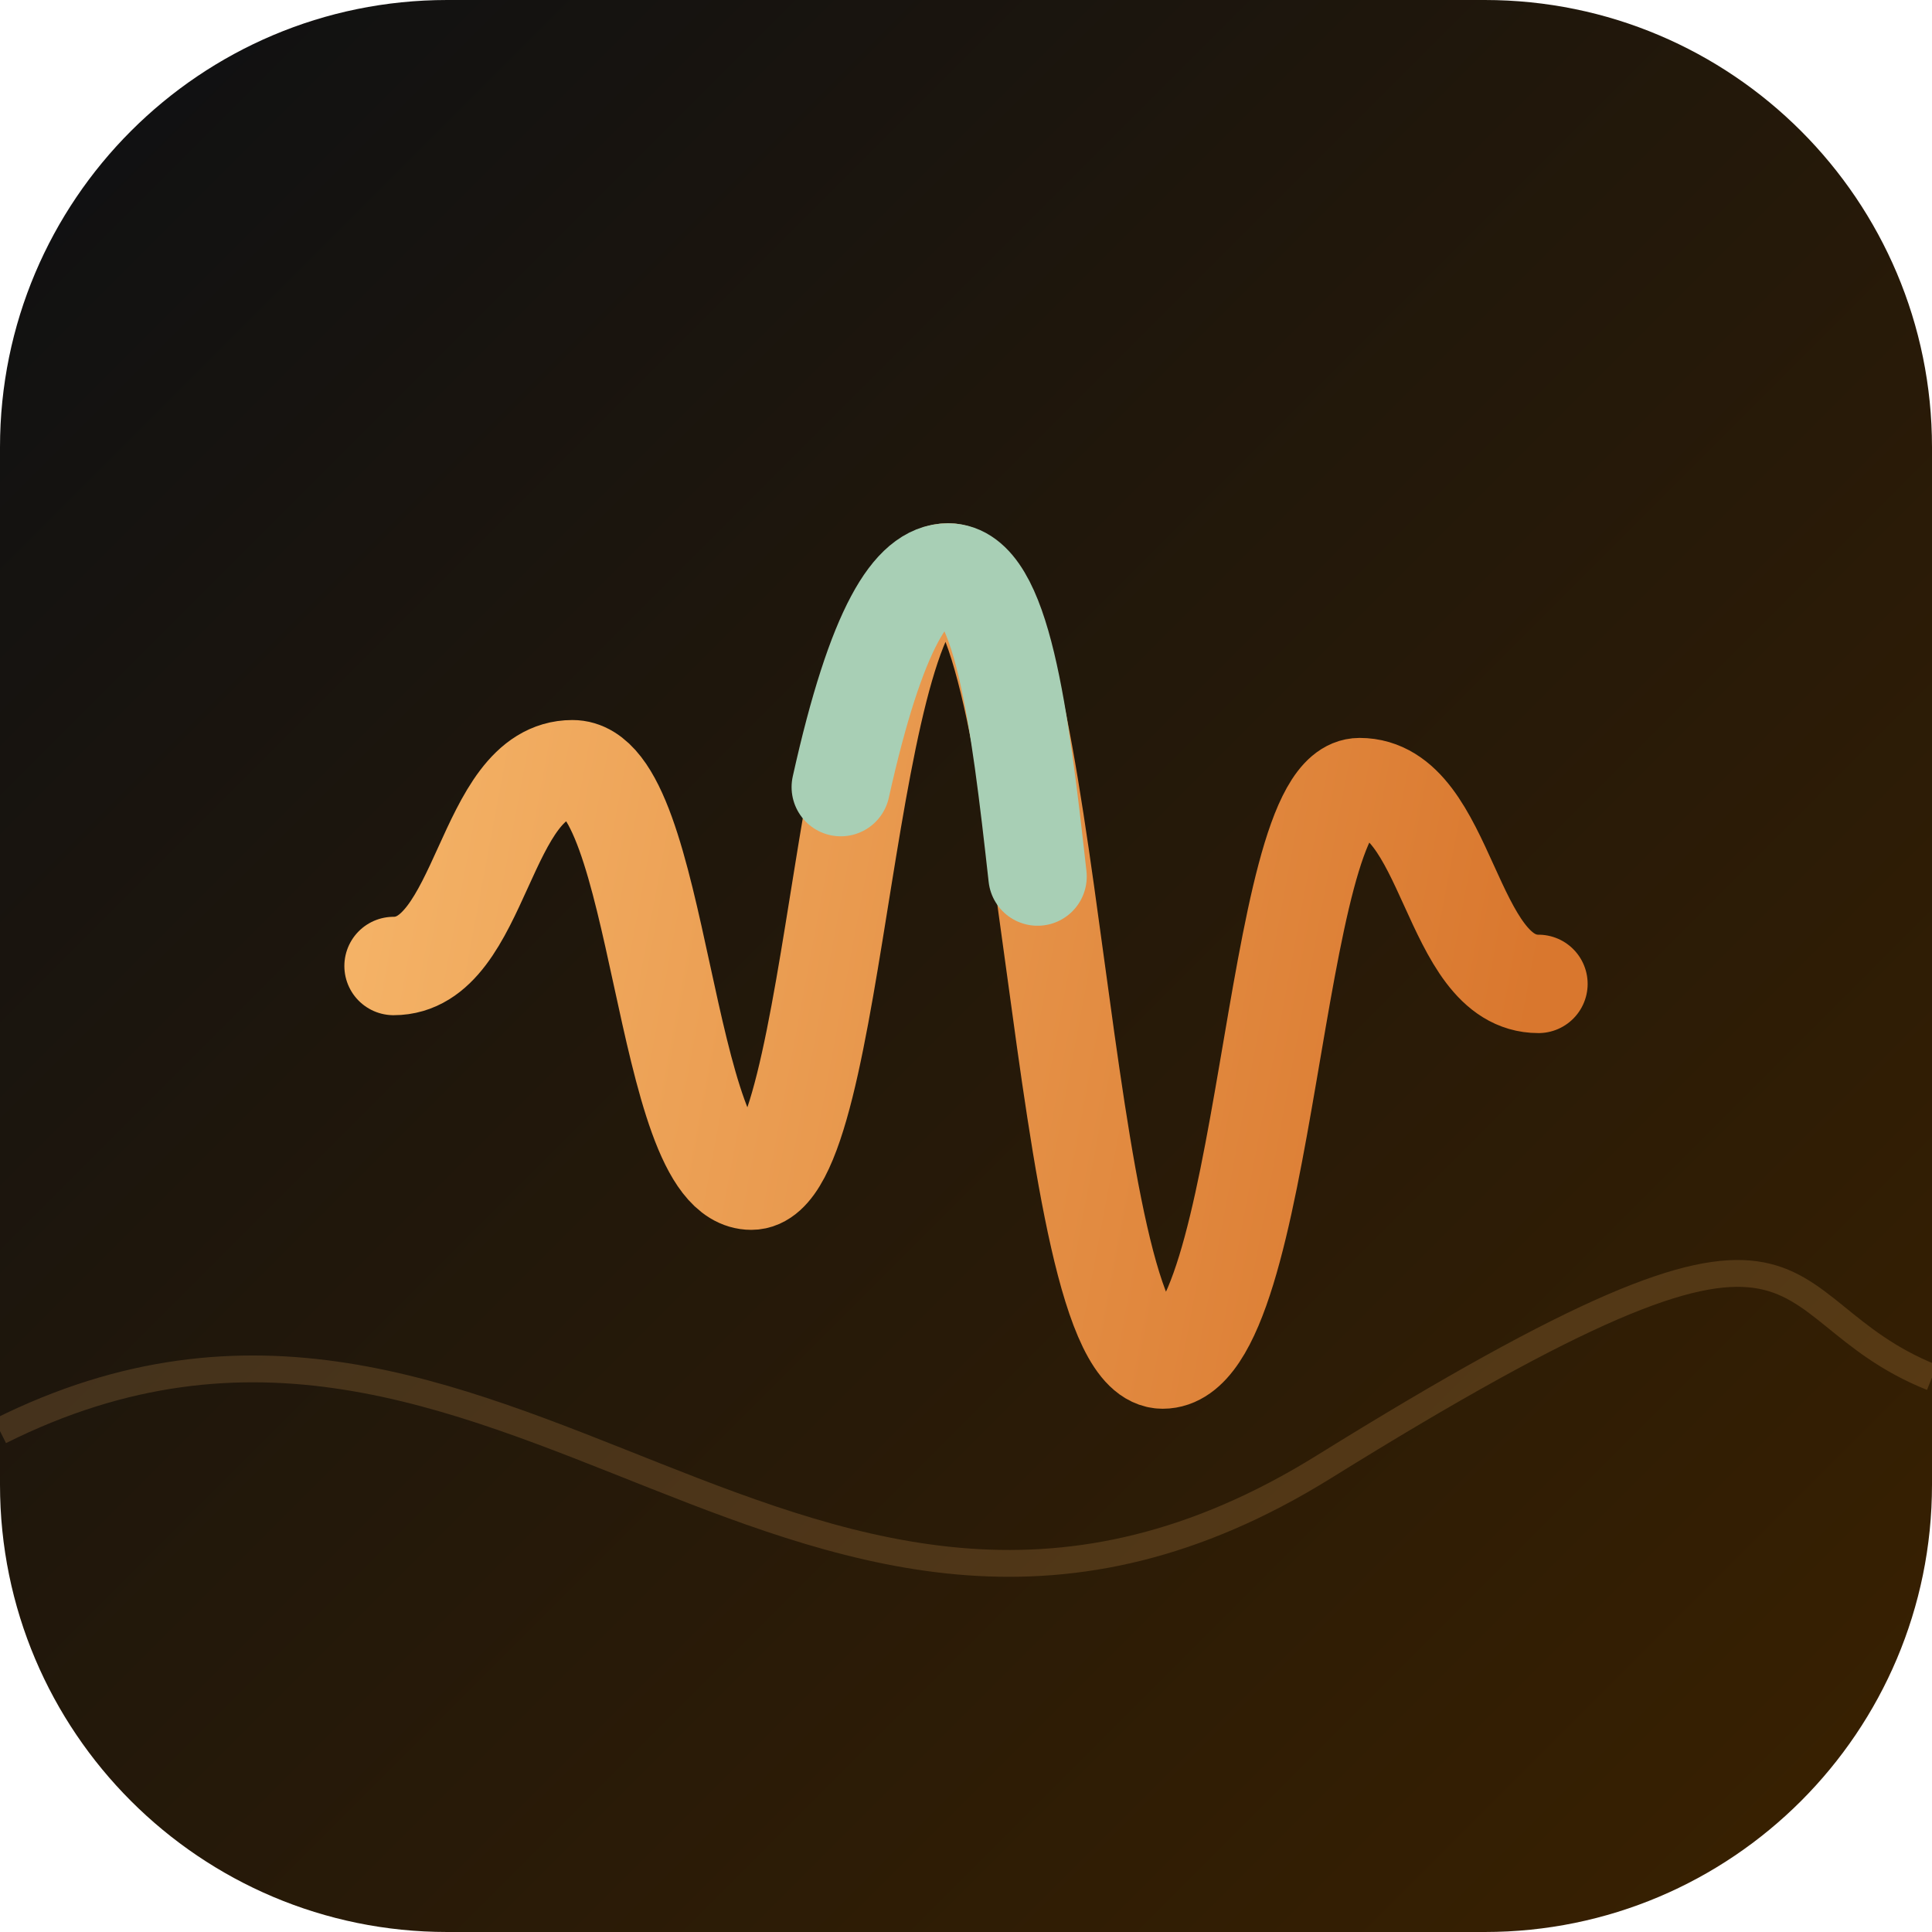
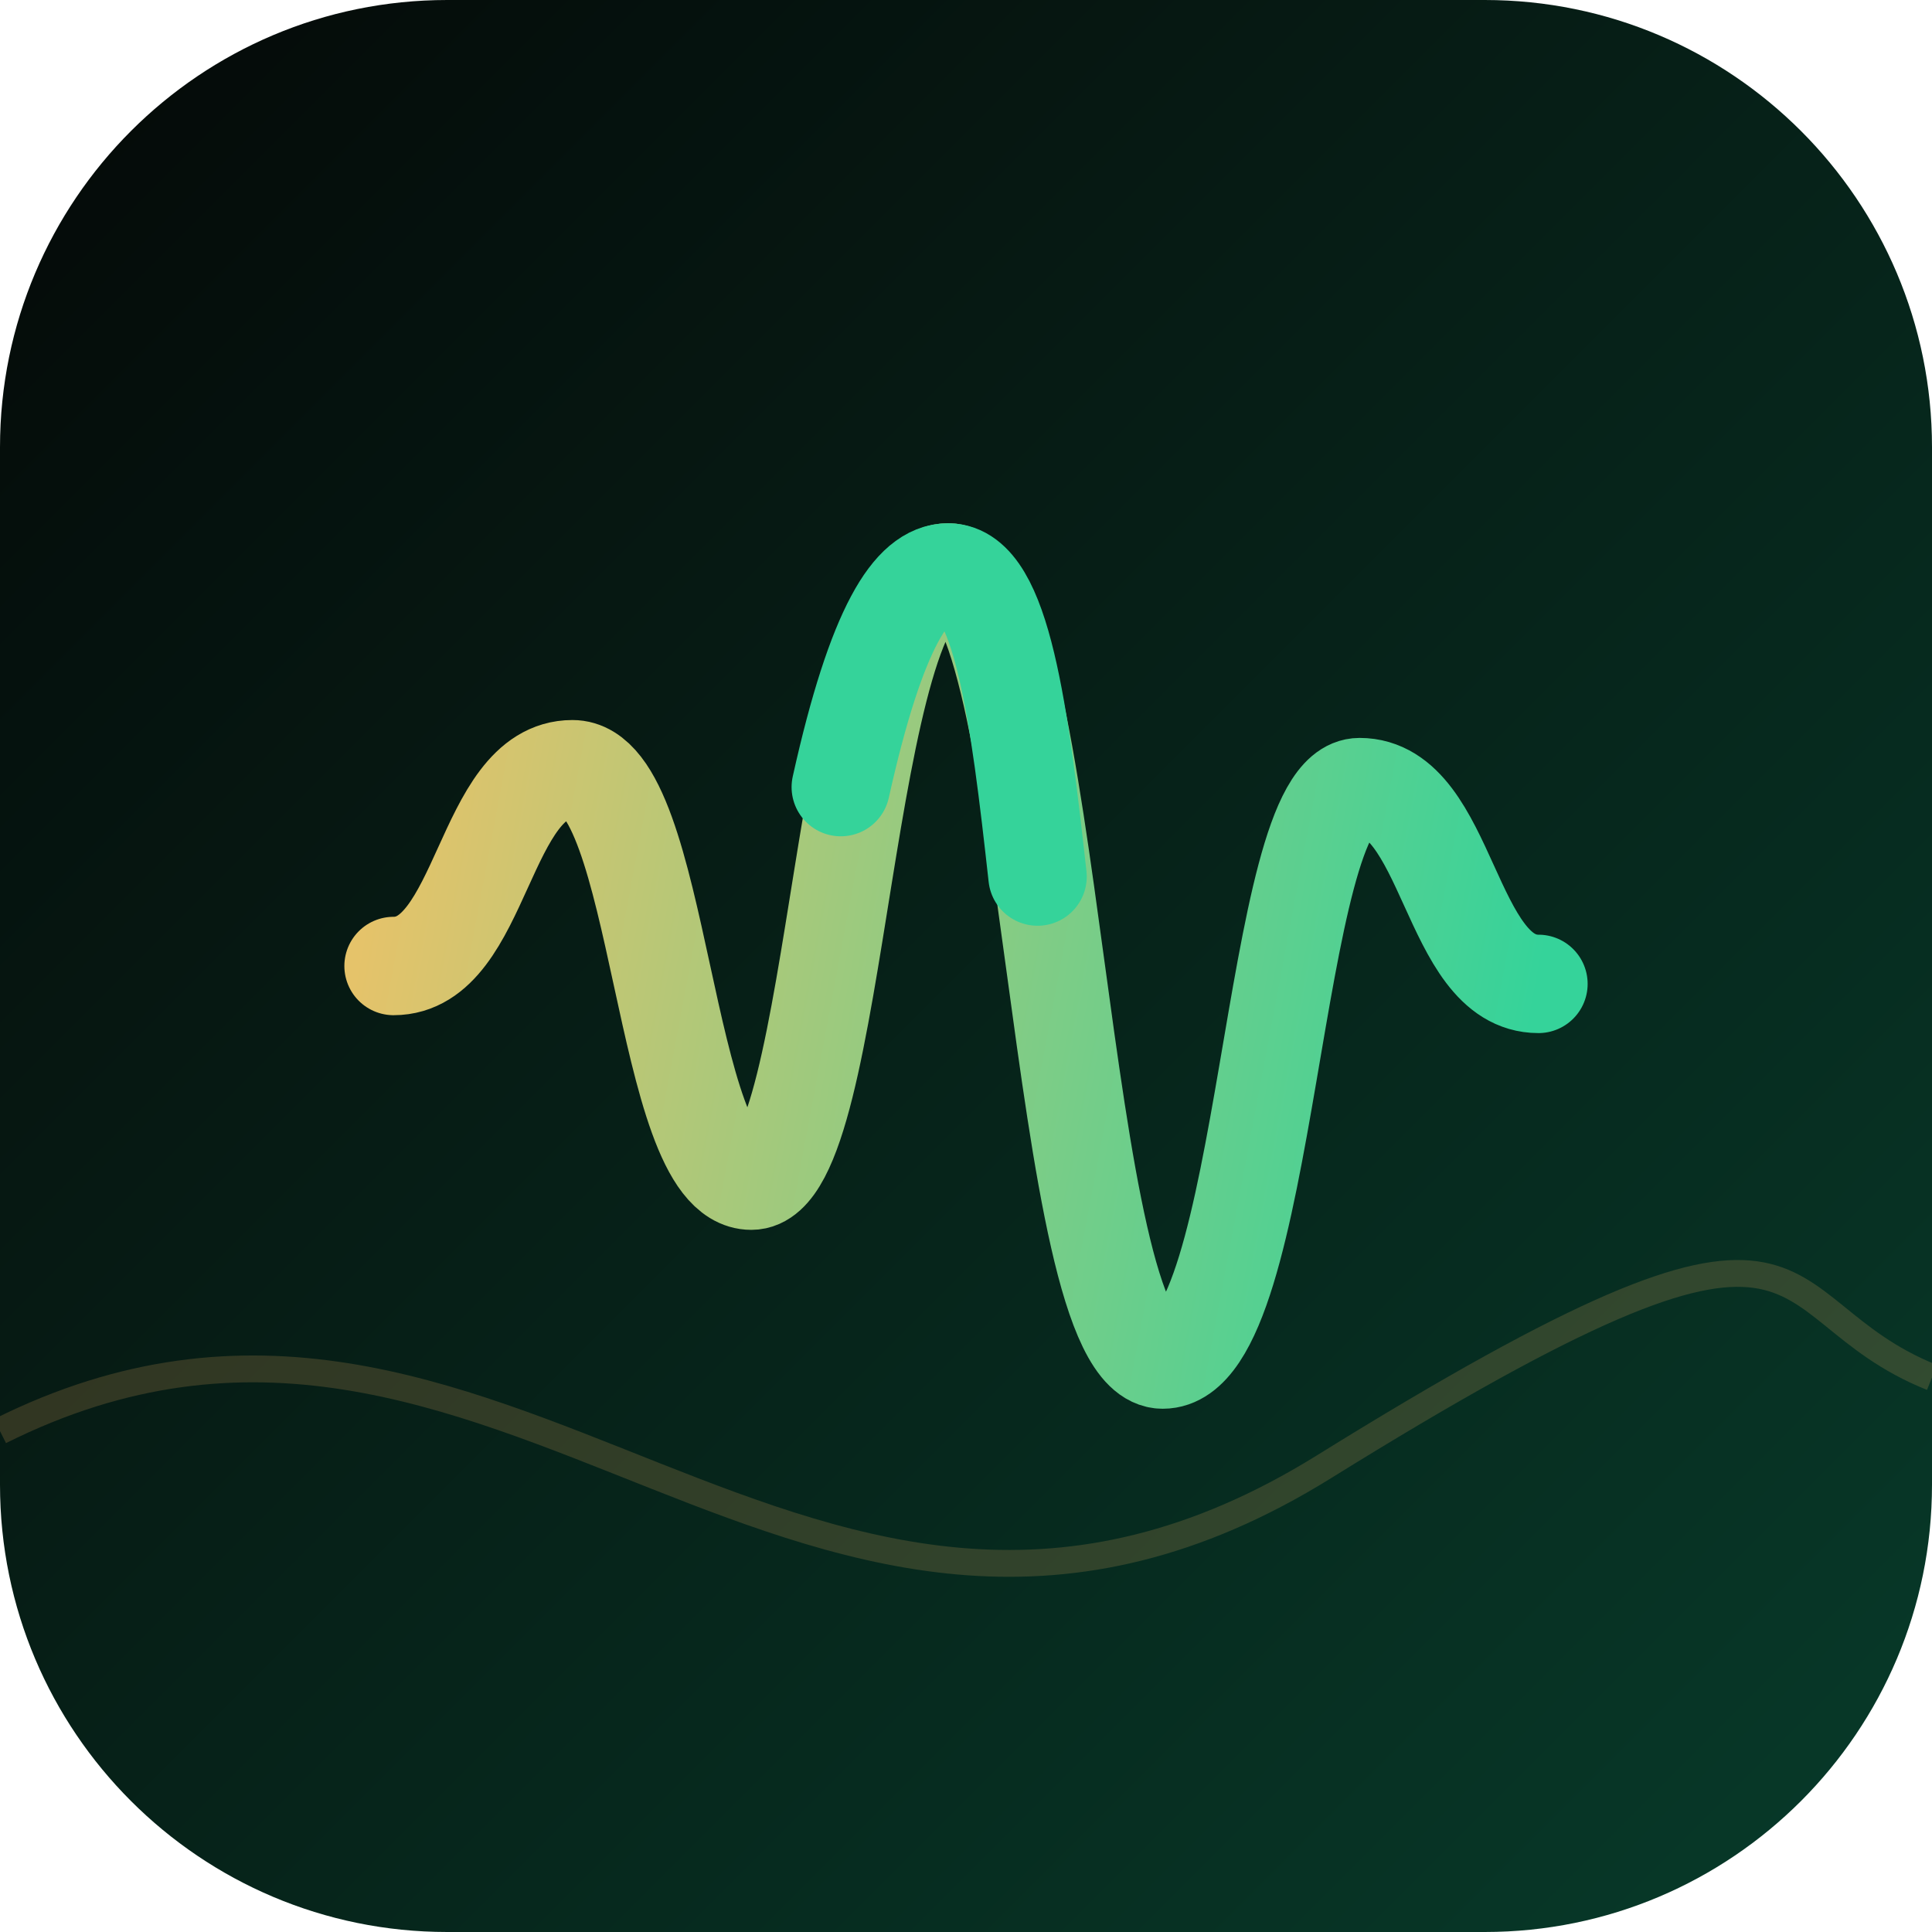
- <svg xmlns="http://www.w3.org/2000/svg" width="512" height="512" viewBox="0 0 108 108" role="img" aria-label="LogaRhythm">
+ <svg xmlns="http://www.w3.org/2000/svg" width="512" height="512" viewBox="0 0 108 108" role="img" aria-label="Najva">
  <defs>
    <linearGradient id="ink" x1="0" y1="0" x2="108" y2="108" gradientUnits="userSpaceOnUse">
-       <stop offset="0" stop-color="#0E1013" />
-       <stop offset="1" stop-color="#3A2100" />
+       <stop offset="0" stop-color="#050807" />
+       <stop offset="1" stop-color="#073B2A" />
    </linearGradient>
    <linearGradient id="ember" x1="22" y1="43" x2="86" y2="55" gradientUnits="userSpaceOnUse">
-       <stop offset="0" stop-color="#F4B266" />
-       <stop offset="1" stop-color="#D9772E" />
+       <stop offset="0" stop-color="#E5C36A" />
+       <stop offset="1" stop-color="#35D39A" />
    </linearGradient>
  </defs>
  <rect width="108" height="108" rx="25" fill="url(#ink)" />
  <path d="M0,80 C28,66 45,100 74,82 S98,73 108,77" fill="none" stroke="#F4B266" stroke-opacity="0.18" stroke-width="1.5" />
  <path d="M22,54 C27,54 27,43 32,43 C37,43 37,66 42,66 C47,66 47,32 53,32 C59,32 59,76 65,76 C71,76 71,44 76,44 C81,44 81,55 86,55" fill="none" stroke="url(#ember)" stroke-width="5.5" stroke-linecap="round" stroke-linejoin="round" />
-   <path d="M47,44 C49,35 51,32 53,32 C56,32 57,40 58,49" fill="none" stroke="#A8CFB5" stroke-width="5.5" stroke-linecap="round" stroke-linejoin="round" />
+   <path d="M47,44 C49,35 51,32 53,32 C56,32 57,40 58,49" fill="none" stroke="#35D39A" stroke-width="5.5" stroke-linecap="round" stroke-linejoin="round" />
</svg>
